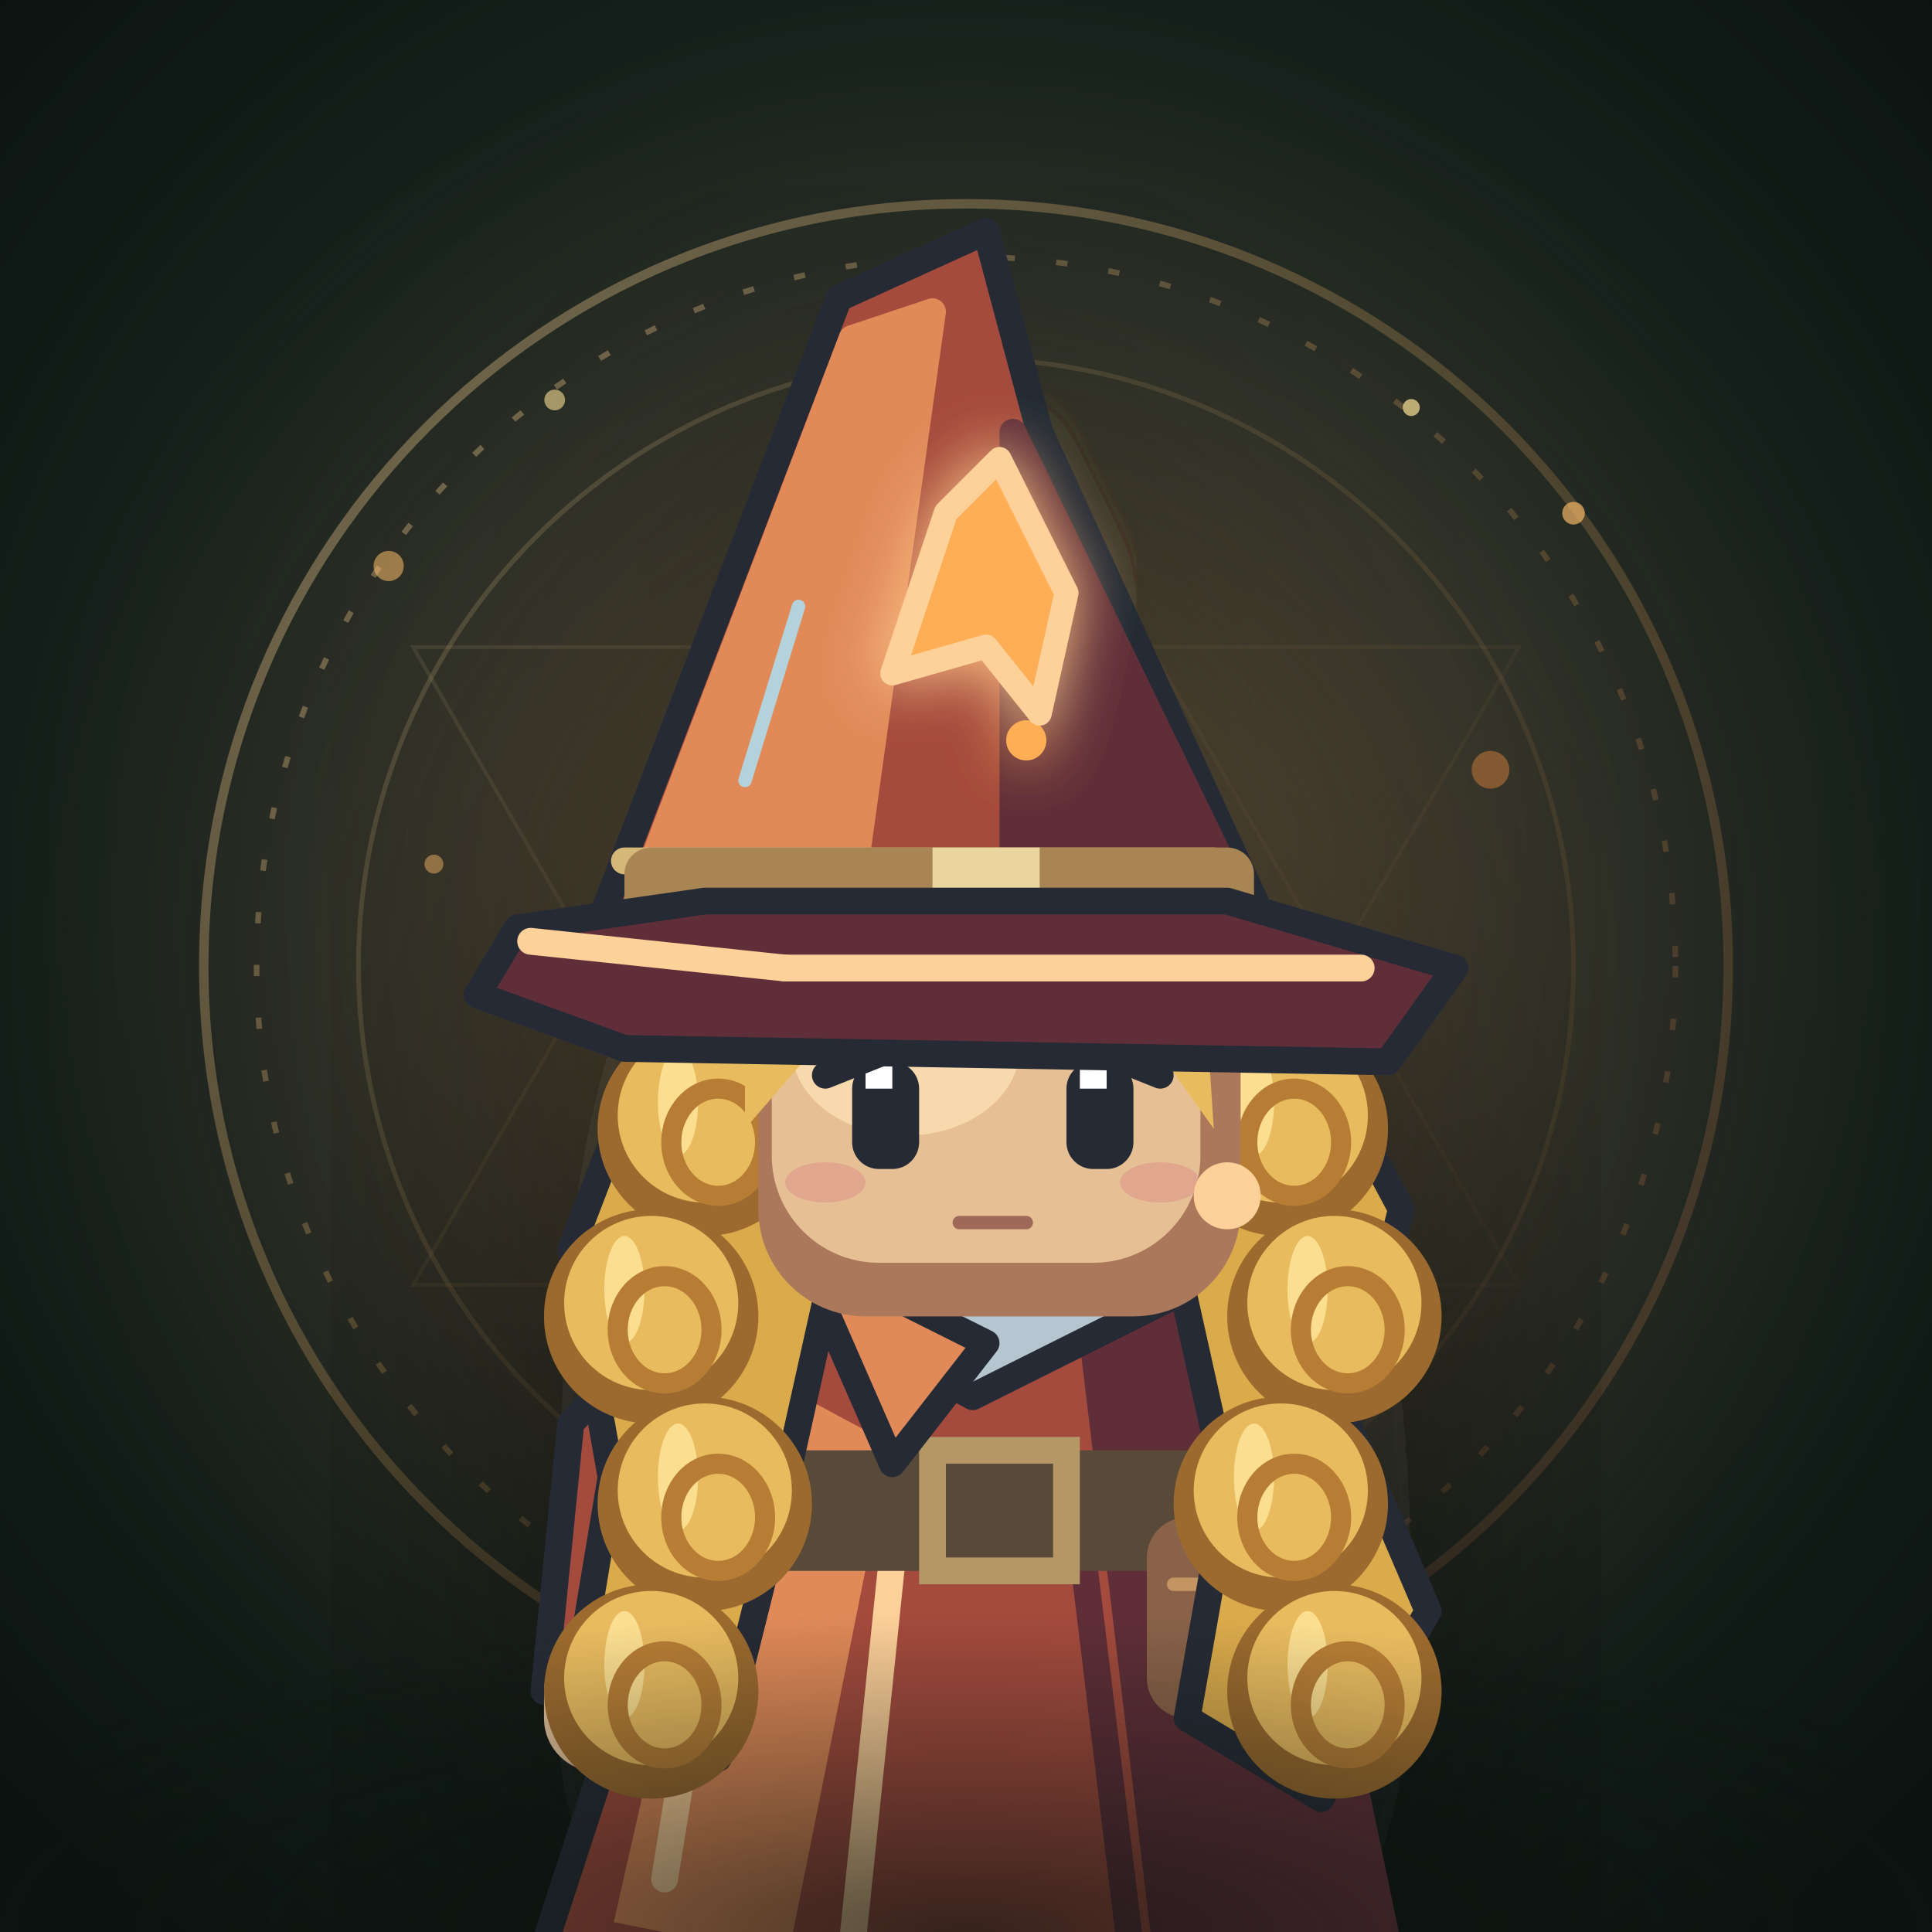
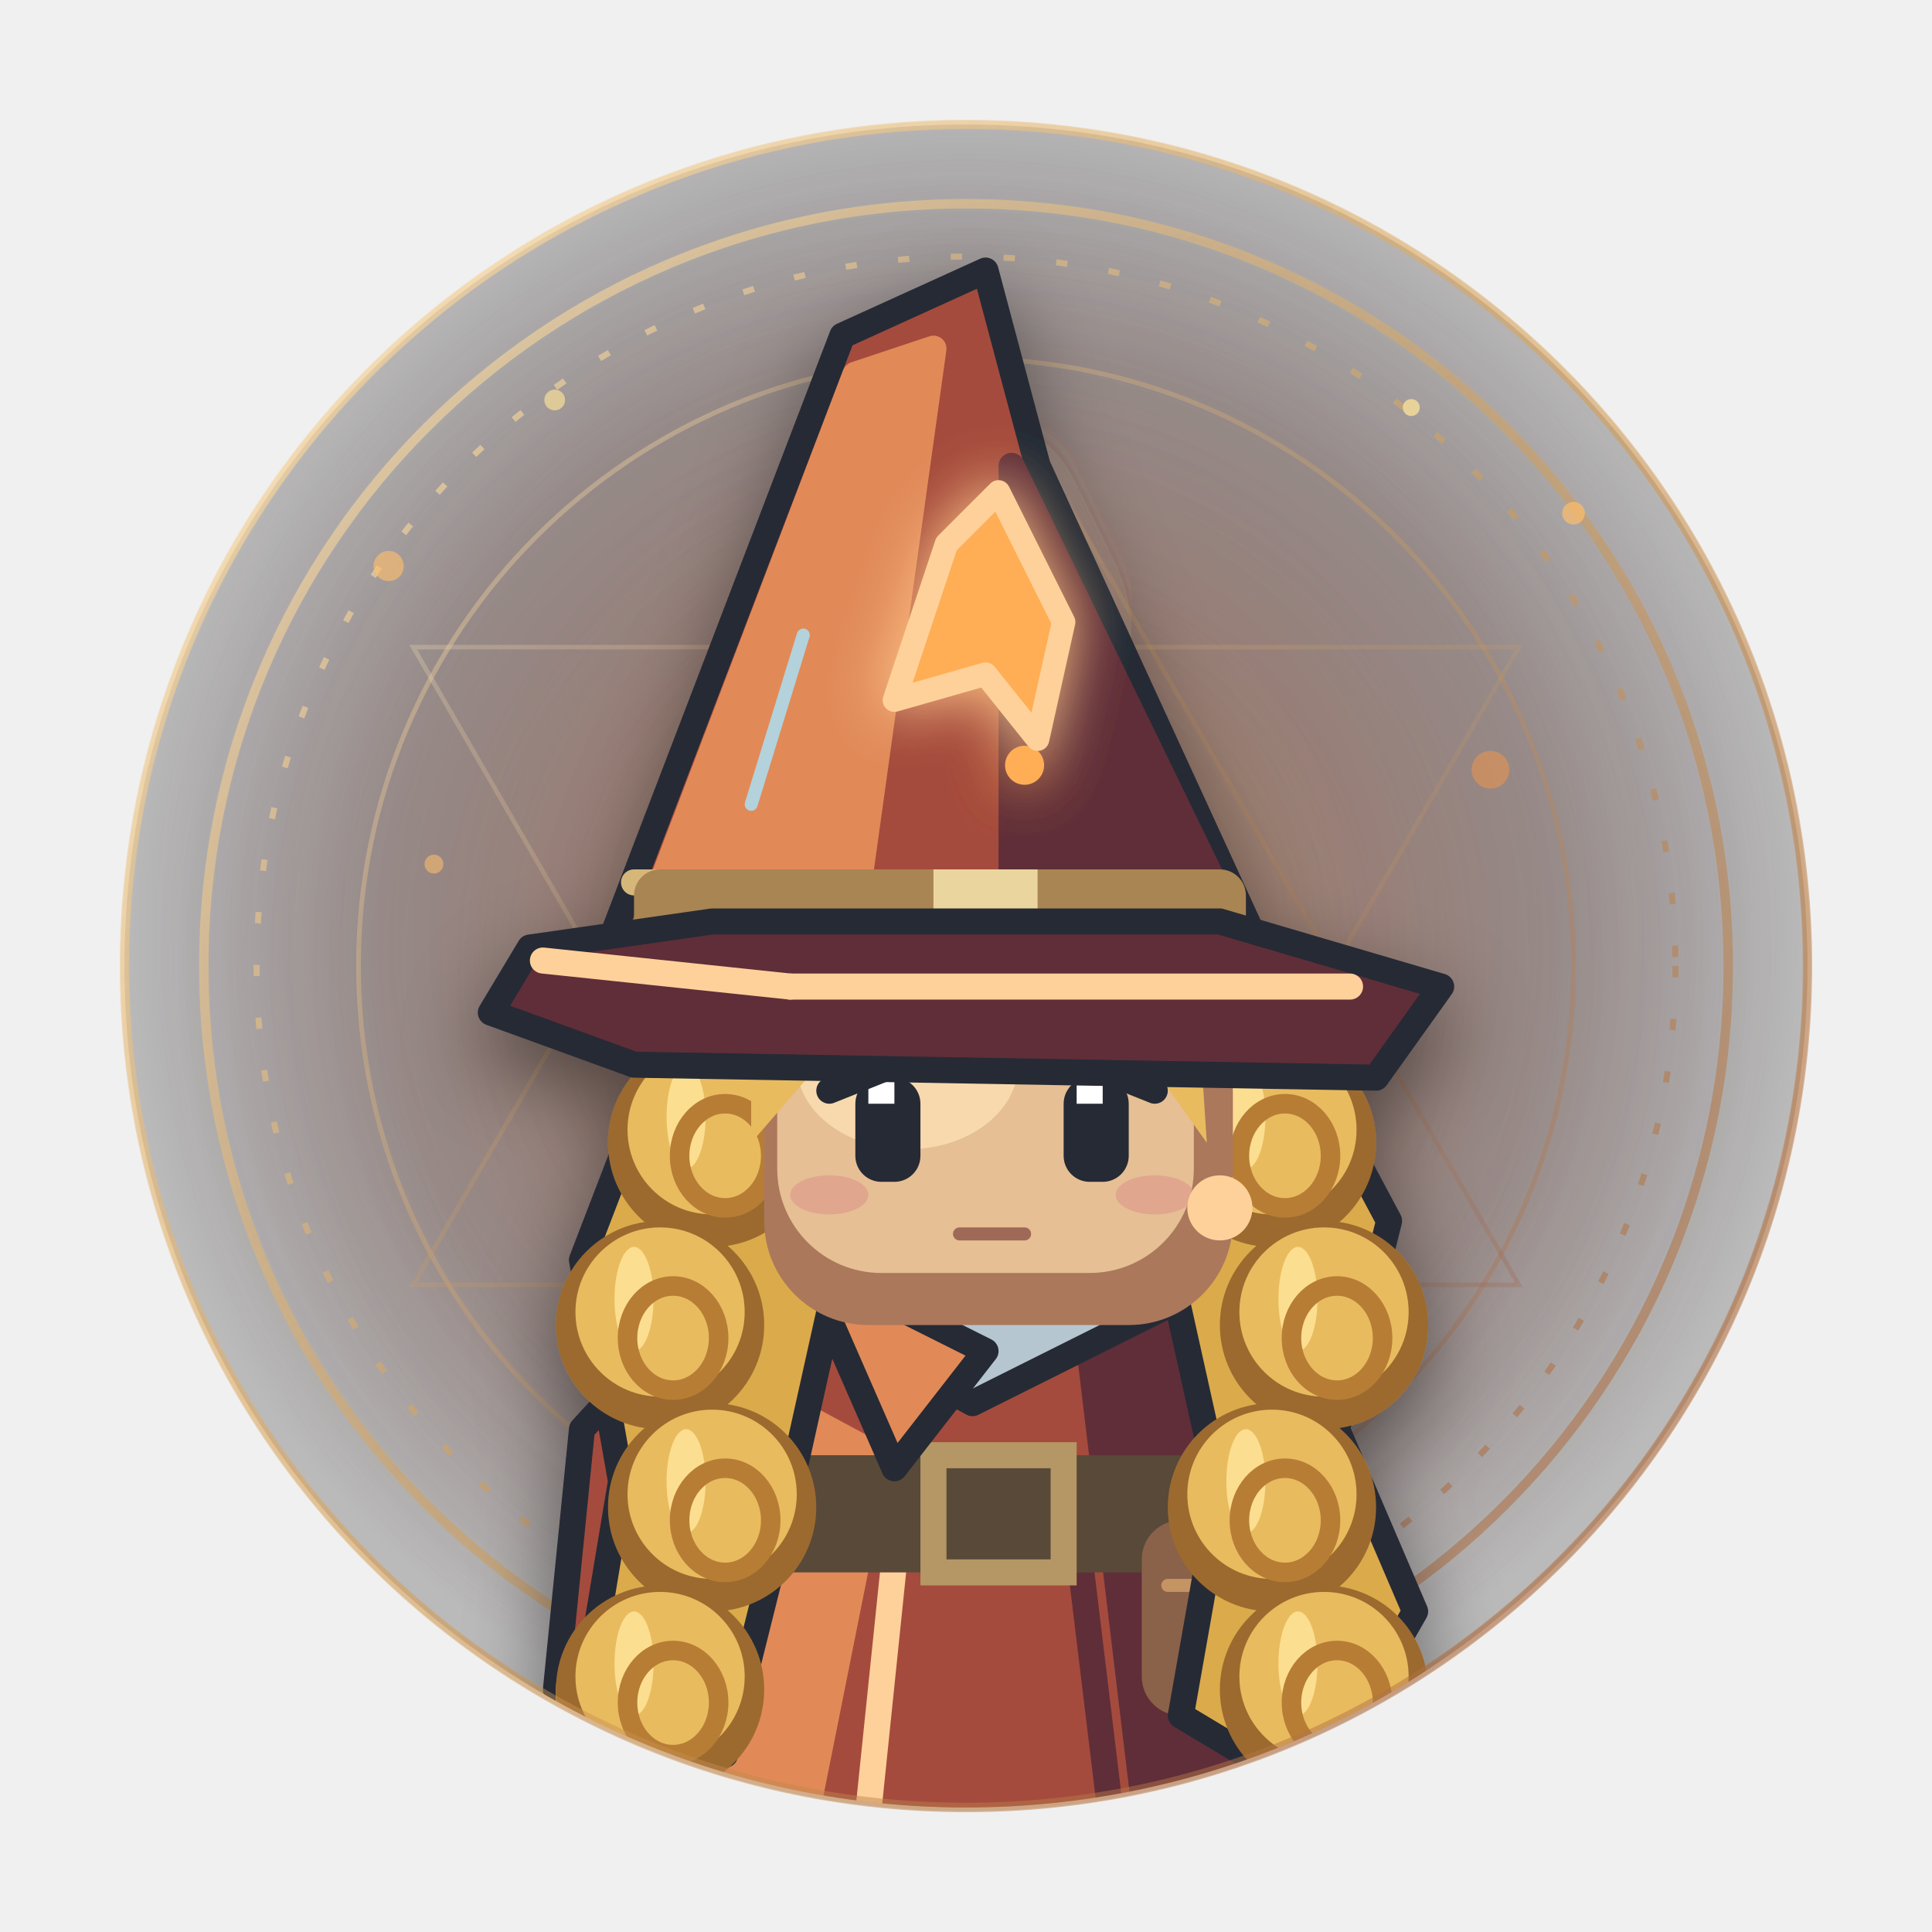
<svg xmlns="http://www.w3.org/2000/svg" width="1024" height="1024" viewBox="0 0 1024 1024">
  <defs>
-     <radialGradient id="bg-sanctum" cx="50%" cy="46%" r="68%">
-       <stop offset="0%" stop-color="#2c4438" />
-       <stop offset="56%" stop-color="#17251f" />
-       <stop offset="100%" stop-color="#0b1310" />
+     <radialGradient id="bg-translucent" cx="50%" cy="48%" r="50%">
+       <stop offset="0%" stop-color="#261816" stop-opacity="0.58" />
+       <stop offset="68%" stop-color="#171113" stop-opacity="0.44" />
+       <stop offset="100%" stop-color="#100c0e" stop-opacity="0.24" />
    </radialGradient>
-     <radialGradient id="fire-aura" cx="50%" cy="50%" r="50%">
-       <stop offset="0%" stop-color="#ffae55" stop-opacity="0.38" />
-       <stop offset="48%" stop-color="#d6653c" stop-opacity="0.18" />
+     <radialGradient id="fire-aura" cx="50%" cy="50%" r="48%">
+       <stop offset="0%" stop-color="#ffae55" stop-opacity="0.42" />
+       <stop offset="52%" stop-color="#d6653c" stop-opacity="0.18" />
      <stop offset="100%" stop-color="#a54b3c" stop-opacity="0" />
    </radialGradient>
    <linearGradient id="rim-gold" x1="0%" y1="0%" x2="100%" y2="100%">
-       <stop offset="0%" stop-color="#ffe1a8" stop-opacity="0.65" />
-       <stop offset="50%" stop-color="#c99652" stop-opacity="0.42" />
-       <stop offset="100%" stop-color="#7c4734" stop-opacity="0.5" />
+       <stop offset="0%" stop-color="#ffe7b8" stop-opacity="0.88" />
+       <stop offset="50%" stop-color="#d6a056" stop-opacity="0.62" />
+       <stop offset="100%" stop-color="#9e5b3c" stop-opacity="0.72" />
    </linearGradient>
-     <radialGradient id="bottom-vignette" cx="50%" cy="100%" r="60%">
-       <stop offset="0%" stop-color="#0c1310" stop-opacity="0.72" />
-       <stop offset="100%" stop-color="#0c1310" stop-opacity="0" />
-     </radialGradient>
-     <filter id="portrait-shadow" x="-15%" y="-15%" width="130%" height="130%">
-       <feDropShadow dx="0" dy="14" stdDeviation="16" flood-color="#090e0c" flood-opacity="0.55" />
+     <clipPath id="medallion-clip">
+       <circle cx="512" cy="512" r="446" />
+     </clipPath>
+     <filter id="portrait-shadow" x="-40%" y="-40%" width="180%" height="180%">
+       <feDropShadow dx="0" dy="2.5" stdDeviation="3.2" flood-color="#0d0808" flood-opacity="0.45" />
    </filter>
    <filter id="flame-glow" x="-40%" y="-40%" width="180%" height="180%">
      <feGaussianBlur stdDeviation="2.2" result="blur" />
      <feMerge>
        <feMergeNode in="blur" />
        <feMergeNode in="SourceGraphic" />
      </feMerge>
    </filter>
  </defs>
-   <rect width="1024" height="1024" fill="url(#bg-sanctum)" />
-   <rect width="1024" height="1024" fill="url(#fire-aura)" />
-   <g fill="none" stroke="url(#rim-gold)" opacity="0.62">
+   <circle cx="512" cy="512" r="446" fill="url(#bg-translucent)" />
+   <circle cx="512" cy="512" r="446" fill="url(#fire-aura)" />
+   <g fill="none" stroke="url(#rim-gold)" opacity="0.82">
+     <circle cx="512" cy="512" r="446" stroke-width="4" opacity="0.55" />
    <circle cx="512" cy="512" r="404" stroke-width="5" />
-     <circle cx="512" cy="512" r="376" stroke-width="3" stroke-dasharray="6 22" />
-     <circle cx="512" cy="512" r="322" stroke-width="2.5" opacity="0.5" />
-     <polygon points="512,174 805,681 219,681" stroke-width="2" opacity="0.32" />
-     <polygon points="512,850 219,343 805,343" stroke-width="2" opacity="0.24" />
+     <circle cx="512" cy="512" r="376" stroke-width="3.2" stroke-dasharray="6 22" />
+     <circle cx="512" cy="512" r="322" stroke-width="2.5" opacity="0.58" />
+     <polygon points="512,174 805,681 219,681" stroke-width="2.4" opacity="0.42" />
+     <polygon points="512,850 219,343 805,343" stroke-width="2.4" opacity="0.34" />
  </g>
-   <g fill="#ffbe6b">
-     <circle cx="206" cy="300" r="8" opacity="0.55" />
-     <circle cx="834" cy="272" r="6" opacity="0.65" />
-     <circle cx="790" cy="408" r="10" fill="#ff9642" opacity="0.4" />
-     <circle cx="230" cy="458" r="5" opacity="0.5" />
-     <circle cx="748" cy="216" r="4.5" fill="#ffe499" opacity="0.7" />
-     <circle cx="294" cy="212" r="5.5" fill="#ffe499" opacity="0.6" />
+   <g fill="#ffbe6b" clip-path="url(#medallion-clip)">
+     <circle cx="206" cy="300" r="8" opacity="0.62" />
+     <circle cx="834" cy="272" r="6" opacity="0.7" />
+     <circle cx="790" cy="408" r="10" fill="#ff9642" opacity="0.46" />
+     <circle cx="230" cy="458" r="5" opacity="0.56" />
+     <circle cx="748" cy="216" r="4.5" fill="#ffe499" opacity="0.75" />
+     <circle cx="294" cy="212" r="5.5" fill="#ffe499" opacity="0.65" />
  </g>
-   <g transform="translate(75.35, -133.00) scale(7.1)" filter="url(#portrait-shadow)">
-     <polygon points="47,112 80,112 91,163 78,176 63,172 45,177 30,164" fill="#a54b3c" stroke="#252b35" stroke-width="2" stroke-linejoin="round" stroke-linecap="round" />
-     <polygon points="44,119 57,126 49,166 34,163" fill="#e18a59" stroke="#a54b3c" stroke-width="2" stroke-linejoin="round" stroke-linecap="round" />
-     <polygon points="71,119 83,116 93,164 77,169" fill="#602e38" stroke="#602e38" stroke-width="2" stroke-linejoin="round" stroke-linecap="round" />
-     <line x1="44" y1="128" x2="39" y2="159" stroke="#ffd19a" stroke-width="2" stroke-linecap="round" />
-     <line x1="56" y1="135" x2="53" y2="164" stroke="#ffd19a" stroke-width="2" stroke-linecap="round" />
-     <line x1="70" y1="133" x2="74" y2="166" stroke="#602e38" stroke-width="2" stroke-linecap="round" />
-     <line x1="84" y1="140" x2="88" y2="159" stroke="#602e38" stroke-width="2" stroke-linecap="round" />
-     <polygon points="43,113 32,125 30,145 41,148 49,123" fill="#a54b3c" stroke="#252b35" stroke-width="2" stroke-linejoin="round" stroke-linecap="round" />
-     <rect x="30" y="141" width="11" height="10" rx="4" fill="#e3bf99" />
-     <rect x="42" y="127" width="42" height="9" rx="2" fill="#584839" />
-     <rect x="59" y="127" width="10" height="9" fill="none" stroke="#b49765" stroke-width="2" />
-     <rect x="75" y="132" width="13" height="15" rx="3" fill="#8a6248" />
-     <line x1="77" y1="137" x2="86" y2="137" stroke="#c59464" stroke-width="1" stroke-linecap="round" />
-     <polygon points="42,112 62,123 84,112 78,104 48,104" fill="#b5c6d0" stroke="#252b35" stroke-width="2" stroke-linejoin="round" stroke-linecap="round" />
-     <polygon points="49,112 63,119 56,128" fill="#e18a59" stroke="#252b35" stroke-width="2" stroke-linejoin="round" stroke-linecap="round" />
-     <polygon points="42,91 55,88 51,116 47,134 43,150 32,147 35,129 32,112 37,99" fill="#dbaa4b" stroke="#252b35" stroke-width="2" stroke-linejoin="round" stroke-linecap="round" />
-     <polygon points="75,89 86,94 94,109 90,125 96,139 88,153 78,147 81,130 77,112" fill="#dbaa4b" stroke="#252b35" stroke-width="2" stroke-linejoin="round" stroke-linecap="round" />
-     <circle cx="42" cy="103" r="8" fill="#9c6b2f" />
-     <circle cx="42" cy="102" r="6.5" fill="#e9bb5e" />
-     <ellipse cx="40" cy="101" rx="1.5" ry="4" fill="#ffe499" opacity="0.85" />
-     <ellipse cx="43" cy="104" rx="3.5" ry="4" fill="none" stroke="#b77d36" stroke-width="1.5" />
-     <circle cx="85" cy="103" r="8" fill="#9c6b2f" />
-     <circle cx="85" cy="102" r="6.5" fill="#e9bb5e" />
-     <ellipse cx="83" cy="101" rx="1.5" ry="4" fill="#ffe499" opacity="0.85" />
-     <ellipse cx="86" cy="104" rx="3.5" ry="4" fill="none" stroke="#b77d36" stroke-width="1.5" />
-     <circle cx="38" cy="117" r="8" fill="#9c6b2f" />
-     <circle cx="38" cy="116" r="6.5" fill="#e9bb5e" />
-     <ellipse cx="36" cy="115" rx="1.5" ry="4" fill="#ffe499" opacity="0.85" />
-     <ellipse cx="39" cy="118" rx="3.5" ry="4" fill="none" stroke="#b77d36" stroke-width="1.5" />
-     <circle cx="89" cy="117" r="8" fill="#9c6b2f" />
-     <circle cx="89" cy="116" r="6.5" fill="#e9bb5e" />
-     <ellipse cx="87" cy="115" rx="1.5" ry="4" fill="#ffe499" opacity="0.85" />
-     <ellipse cx="90" cy="118" rx="3.5" ry="4" fill="none" stroke="#b77d36" stroke-width="1.5" />
-     <circle cx="42" cy="131" r="8" fill="#9c6b2f" />
-     <circle cx="42" cy="130" r="6.5" fill="#e9bb5e" />
-     <ellipse cx="40" cy="129" rx="1.5" ry="4" fill="#ffe499" opacity="0.85" />
-     <ellipse cx="43" cy="132" rx="3.5" ry="4" fill="none" stroke="#b77d36" stroke-width="1.5" />
-     <circle cx="85" cy="131" r="8" fill="#9c6b2f" />
-     <circle cx="85" cy="130" r="6.5" fill="#e9bb5e" />
-     <ellipse cx="83" cy="129" rx="1.5" ry="4" fill="#ffe499" opacity="0.85" />
-     <ellipse cx="86" cy="132" rx="3.5" ry="4" fill="none" stroke="#b77d36" stroke-width="1.5" />
-     <circle cx="38" cy="145" r="8" fill="#9c6b2f" />
-     <circle cx="38" cy="144" r="6.5" fill="#e9bb5e" />
-     <ellipse cx="36" cy="143" rx="1.5" ry="4" fill="#ffe499" opacity="0.85" />
-     <ellipse cx="39" cy="146" rx="3.5" ry="4" fill="none" stroke="#b77d36" stroke-width="1.5" />
-     <circle cx="89" cy="145" r="8" fill="#9c6b2f" />
-     <circle cx="89" cy="144" r="6.5" fill="#e9bb5e" />
-     <ellipse cx="87" cy="143" rx="1.5" ry="4" fill="#ffe499" opacity="0.85" />
-     <ellipse cx="90" cy="146" rx="3.5" ry="4" fill="none" stroke="#b77d36" stroke-width="1.5" />
-     <rect x="46" y="91" width="36" height="26" rx="8" fill="#ab785b" />
-     <rect x="47" y="89" width="32" height="24" rx="8" fill="#e6bf94" />
-     <ellipse cx="57" cy="97" rx="8.5" ry="6.5" fill="#f8d9ad" />
-     <polygon points="45,88 58,88 45,103" fill="#e9bb5e" />
-     <polygon points="79,88 70,89 80,103" fill="#e9bb5e" />
-     <rect x="53" y="98" width="5" height="8" rx="2" fill="#252b35" />
-     <rect x="69" y="98" width="5" height="8" rx="2" fill="#252b35" />
-     <rect x="54" y="98" width="2" height="2" fill="#ffffff" />
-     <rect x="70" y="98" width="2" height="2" fill="#ffffff" />
-     <line x1="61" y1="110" x2="66" y2="110" stroke="#9f6958" stroke-width="1" stroke-linecap="round" />
-     <line x1="51" y1="99" x2="56" y2="97" stroke="#252b35" stroke-width="2" stroke-linecap="round" />
-     <line x1="71" y1="97" x2="76" y2="99" stroke="#252b35" stroke-width="2" stroke-linecap="round" />
-     <ellipse cx="51" cy="107" rx="3" ry="1.5" fill="#d98d88" opacity="0.5" />
-     <ellipse cx="76" cy="107" rx="3" ry="1.5" fill="#d98d88" opacity="0.5" />
-     <circle cx="81" cy="108" r="2.5" fill="#ffd19a" />
-     <polygon points="34,88 52,41 63,36 67,51 84,88" fill="#a54b3c" stroke="#252b35" stroke-width="2" stroke-linejoin="round" stroke-linecap="round" />
-     <polygon points="37,86 53,44 59,42 53,85" fill="#e18a59" stroke="#e18a59" stroke-width="2" stroke-linejoin="round" stroke-linecap="round" />
-     <polygon points="65,51 82,86 65,84" fill="#602e38" stroke="#602e38" stroke-width="2" stroke-linejoin="round" stroke-linecap="round" />
-     <line x1="49" y1="64" x2="45" y2="77" stroke="#b3d2db" stroke-width="1" stroke-linecap="round" />
-     <line x1="36" y1="83" x2="80" y2="83" stroke="#d6b77a" stroke-width="2" stroke-linecap="round" />
-     <rect x="36" y="82" width="47" height="7" rx="2" fill="#a98553" />
-     <rect x="59" y="82" width="8" height="7" fill="#ebd59e" />
-     <polygon points="28,88 42,86 81,86 98,91 93,98 36,97 25,93" fill="#602e38" stroke="#252b35" stroke-width="2" stroke-linejoin="round" stroke-linecap="round" />
-     <line x1="29" y1="89" x2="48" y2="91" stroke="#ffd19a" stroke-width="2" stroke-linecap="round" />
-     <line x1="48" y1="91" x2="91" y2="91" stroke="#ffd19a" stroke-width="2" stroke-linecap="round" />
-     <g filter="url(#flame-glow)">
-       <circle cx="61" cy="64" r="2" fill="#ffae55" />
-       <circle cx="66" cy="74" r="1.5" fill="#ffae55" />
-       <polygon points="60,57 56,69 63,67 67,72 69,63 64,53" fill="#ffae55" stroke="#ffd19a" stroke-width="1.8" stroke-linejoin="round" stroke-linecap="round" />
+   <g clip-path="url(#medallion-clip)">
+     <g transform="translate(87.65, -105.00) scale(6.9)" filter="url(#portrait-shadow)">
+       <polygon points="47,112 80,112 91,163 78,176 63,172 45,177 30,164" fill="#a54b3c" stroke="#252b35" stroke-width="2" stroke-linejoin="round" stroke-linecap="round" />
+       <polygon points="44,119 57,126 49,166 34,163" fill="#e18a59" stroke="#a54b3c" stroke-width="2" stroke-linejoin="round" stroke-linecap="round" />
+       <polygon points="71,119 83,116 93,164 77,169" fill="#602e38" stroke="#602e38" stroke-width="2" stroke-linejoin="round" stroke-linecap="round" />
+       <line x1="44" y1="128" x2="39" y2="159" stroke="#ffd19a" stroke-width="2" stroke-linecap="round" />
+       <line x1="56" y1="135" x2="53" y2="164" stroke="#ffd19a" stroke-width="2" stroke-linecap="round" />
+       <line x1="70" y1="133" x2="74" y2="166" stroke="#602e38" stroke-width="2" stroke-linecap="round" />
+       <line x1="84" y1="140" x2="88" y2="159" stroke="#602e38" stroke-width="2" stroke-linecap="round" />
+       <polygon points="43,113 32,125 30,145 41,148 49,123" fill="#a54b3c" stroke="#252b35" stroke-width="2" stroke-linejoin="round" stroke-linecap="round" />
+       <rect x="30" y="141" width="11" height="10" rx="4" fill="#e3bf99" />
+       <rect x="42" y="127" width="42" height="9" rx="2" fill="#584839" />
+       <rect x="59" y="127" width="10" height="9" fill="none" stroke="#b49765" stroke-width="2" />
+       <rect x="75" y="132" width="13" height="15" rx="3" fill="#8a6248" />
+       <line x1="77" y1="137" x2="86" y2="137" stroke="#c59464" stroke-width="1" stroke-linecap="round" />
+       <polygon points="42,112 62,123 84,112 78,104 48,104" fill="#b5c6d0" stroke="#252b35" stroke-width="2" stroke-linejoin="round" stroke-linecap="round" />
+       <polygon points="49,112 63,119 56,128" fill="#e18a59" stroke="#252b35" stroke-width="2" stroke-linejoin="round" stroke-linecap="round" />
+       <polygon points="42,91 55,88 51,116 47,134 43,150 32,147 35,129 32,112 37,99" fill="#dbaa4b" stroke="#252b35" stroke-width="2" stroke-linejoin="round" stroke-linecap="round" />
+       <polygon points="75,89 86,94 94,109 90,125 96,139 88,153 78,147 81,130 77,112" fill="#dbaa4b" stroke="#252b35" stroke-width="2" stroke-linejoin="round" stroke-linecap="round" />
+       <circle cx="42" cy="103" r="8" fill="#9c6b2f" />
+       <circle cx="42" cy="102" r="6.5" fill="#e9bb5e" />
+       <ellipse cx="40" cy="101" rx="1.5" ry="4" fill="#ffe499" opacity="0.85" />
+       <ellipse cx="43" cy="104" rx="3.5" ry="4" fill="none" stroke="#b77d36" stroke-width="1.5" />
+       <circle cx="85" cy="103" r="8" fill="#9c6b2f" />
+       <circle cx="85" cy="102" r="6.5" fill="#e9bb5e" />
+       <ellipse cx="83" cy="101" rx="1.5" ry="4" fill="#ffe499" opacity="0.85" />
+       <ellipse cx="86" cy="104" rx="3.5" ry="4" fill="none" stroke="#b77d36" stroke-width="1.5" />
+       <circle cx="38" cy="117" r="8" fill="#9c6b2f" />
+       <circle cx="38" cy="116" r="6.5" fill="#e9bb5e" />
+       <ellipse cx="36" cy="115" rx="1.5" ry="4" fill="#ffe499" opacity="0.85" />
+       <ellipse cx="39" cy="118" rx="3.5" ry="4" fill="none" stroke="#b77d36" stroke-width="1.5" />
+       <circle cx="89" cy="117" r="8" fill="#9c6b2f" />
+       <circle cx="89" cy="116" r="6.5" fill="#e9bb5e" />
+       <ellipse cx="87" cy="115" rx="1.5" ry="4" fill="#ffe499" opacity="0.85" />
+       <ellipse cx="90" cy="118" rx="3.5" ry="4" fill="none" stroke="#b77d36" stroke-width="1.5" />
+       <circle cx="42" cy="131" r="8" fill="#9c6b2f" />
+       <circle cx="42" cy="130" r="6.5" fill="#e9bb5e" />
+       <ellipse cx="40" cy="129" rx="1.5" ry="4" fill="#ffe499" opacity="0.85" />
+       <ellipse cx="43" cy="132" rx="3.5" ry="4" fill="none" stroke="#b77d36" stroke-width="1.5" />
+       <circle cx="85" cy="131" r="8" fill="#9c6b2f" />
+       <circle cx="85" cy="130" r="6.5" fill="#e9bb5e" />
+       <ellipse cx="83" cy="129" rx="1.5" ry="4" fill="#ffe499" opacity="0.85" />
+       <ellipse cx="86" cy="132" rx="3.5" ry="4" fill="none" stroke="#b77d36" stroke-width="1.5" />
+       <circle cx="38" cy="145" r="8" fill="#9c6b2f" />
+       <circle cx="38" cy="144" r="6.5" fill="#e9bb5e" />
+       <ellipse cx="36" cy="143" rx="1.5" ry="4" fill="#ffe499" opacity="0.85" />
+       <ellipse cx="39" cy="146" rx="3.5" ry="4" fill="none" stroke="#b77d36" stroke-width="1.5" />
+       <circle cx="89" cy="145" r="8" fill="#9c6b2f" />
+       <circle cx="89" cy="144" r="6.5" fill="#e9bb5e" />
+       <ellipse cx="87" cy="143" rx="1.5" ry="4" fill="#ffe499" opacity="0.85" />
+       <ellipse cx="90" cy="146" rx="3.5" ry="4" fill="none" stroke="#b77d36" stroke-width="1.5" />
+       <rect x="46" y="91" width="36" height="26" rx="8" fill="#ab785b" />
+       <rect x="47" y="89" width="32" height="24" rx="8" fill="#e6bf94" />
+       <ellipse cx="57" cy="97" rx="8.5" ry="6.5" fill="#f8d9ad" />
+       <polygon points="45,88 58,88 45,103" fill="#e9bb5e" />
+       <polygon points="79,88 70,89 80,103" fill="#e9bb5e" />
+       <rect x="53" y="98" width="5" height="8" rx="2" fill="#252b35" />
+       <rect x="69" y="98" width="5" height="8" rx="2" fill="#252b35" />
+       <rect x="54" y="98" width="2" height="2" fill="#ffffff" />
+       <rect x="70" y="98" width="2" height="2" fill="#ffffff" />
+       <line x1="61" y1="110" x2="66" y2="110" stroke="#9f6958" stroke-width="1" stroke-linecap="round" />
+       <line x1="51" y1="99" x2="56" y2="97" stroke="#252b35" stroke-width="2" stroke-linecap="round" />
+       <line x1="71" y1="97" x2="76" y2="99" stroke="#252b35" stroke-width="2" stroke-linecap="round" />
+       <ellipse cx="51" cy="107" rx="3" ry="1.5" fill="#d98d88" opacity="0.5" />
+       <ellipse cx="76" cy="107" rx="3" ry="1.5" fill="#d98d88" opacity="0.5" />
+       <circle cx="81" cy="108" r="2.5" fill="#ffd19a" />
+       <polygon points="34,88 52,41 63,36 67,51 84,88" fill="#a54b3c" stroke="#252b35" stroke-width="2" stroke-linejoin="round" stroke-linecap="round" />
+       <polygon points="37,86 53,44 59,42 53,85" fill="#e18a59" stroke="#e18a59" stroke-width="2" stroke-linejoin="round" stroke-linecap="round" />
+       <polygon points="65,51 82,86 65,84" fill="#602e38" stroke="#602e38" stroke-width="2" stroke-linejoin="round" stroke-linecap="round" />
+       <line x1="49" y1="64" x2="45" y2="77" stroke="#b3d2db" stroke-width="1" stroke-linecap="round" />
+       <line x1="36" y1="83" x2="80" y2="83" stroke="#d6b77a" stroke-width="2" stroke-linecap="round" />
+       <rect x="36" y="82" width="47" height="7" rx="2" fill="#a98553" />
+       <rect x="59" y="82" width="8" height="7" fill="#ebd59e" />
+       <polygon points="28,88 42,86 81,86 98,91 93,98 36,97 25,93" fill="#602e38" stroke="#252b35" stroke-width="2" stroke-linejoin="round" stroke-linecap="round" />
+       <line x1="29" y1="89" x2="48" y2="91" stroke="#ffd19a" stroke-width="2" stroke-linecap="round" />
+       <line x1="48" y1="91" x2="91" y2="91" stroke="#ffd19a" stroke-width="2" stroke-linecap="round" />
+       <g filter="url(#flame-glow)">
+         <circle cx="61" cy="64" r="2" fill="#ffae55" />
+         <circle cx="66" cy="74" r="1.5" fill="#ffae55" />
+         <polygon points="60,57 56,69 63,67 67,72 69,63 64,53" fill="#ffae55" stroke="#ffd19a" stroke-width="1.8" stroke-linejoin="round" stroke-linecap="round" />
+       </g>
    </g>
  </g>
-   <rect y="740" width="1024" height="284" fill="url(#bottom-vignette)" />
+   <circle cx="512" cy="512" r="446" fill="none" stroke="url(#rim-gold)" stroke-width="5" opacity="0.72" />
</svg>
